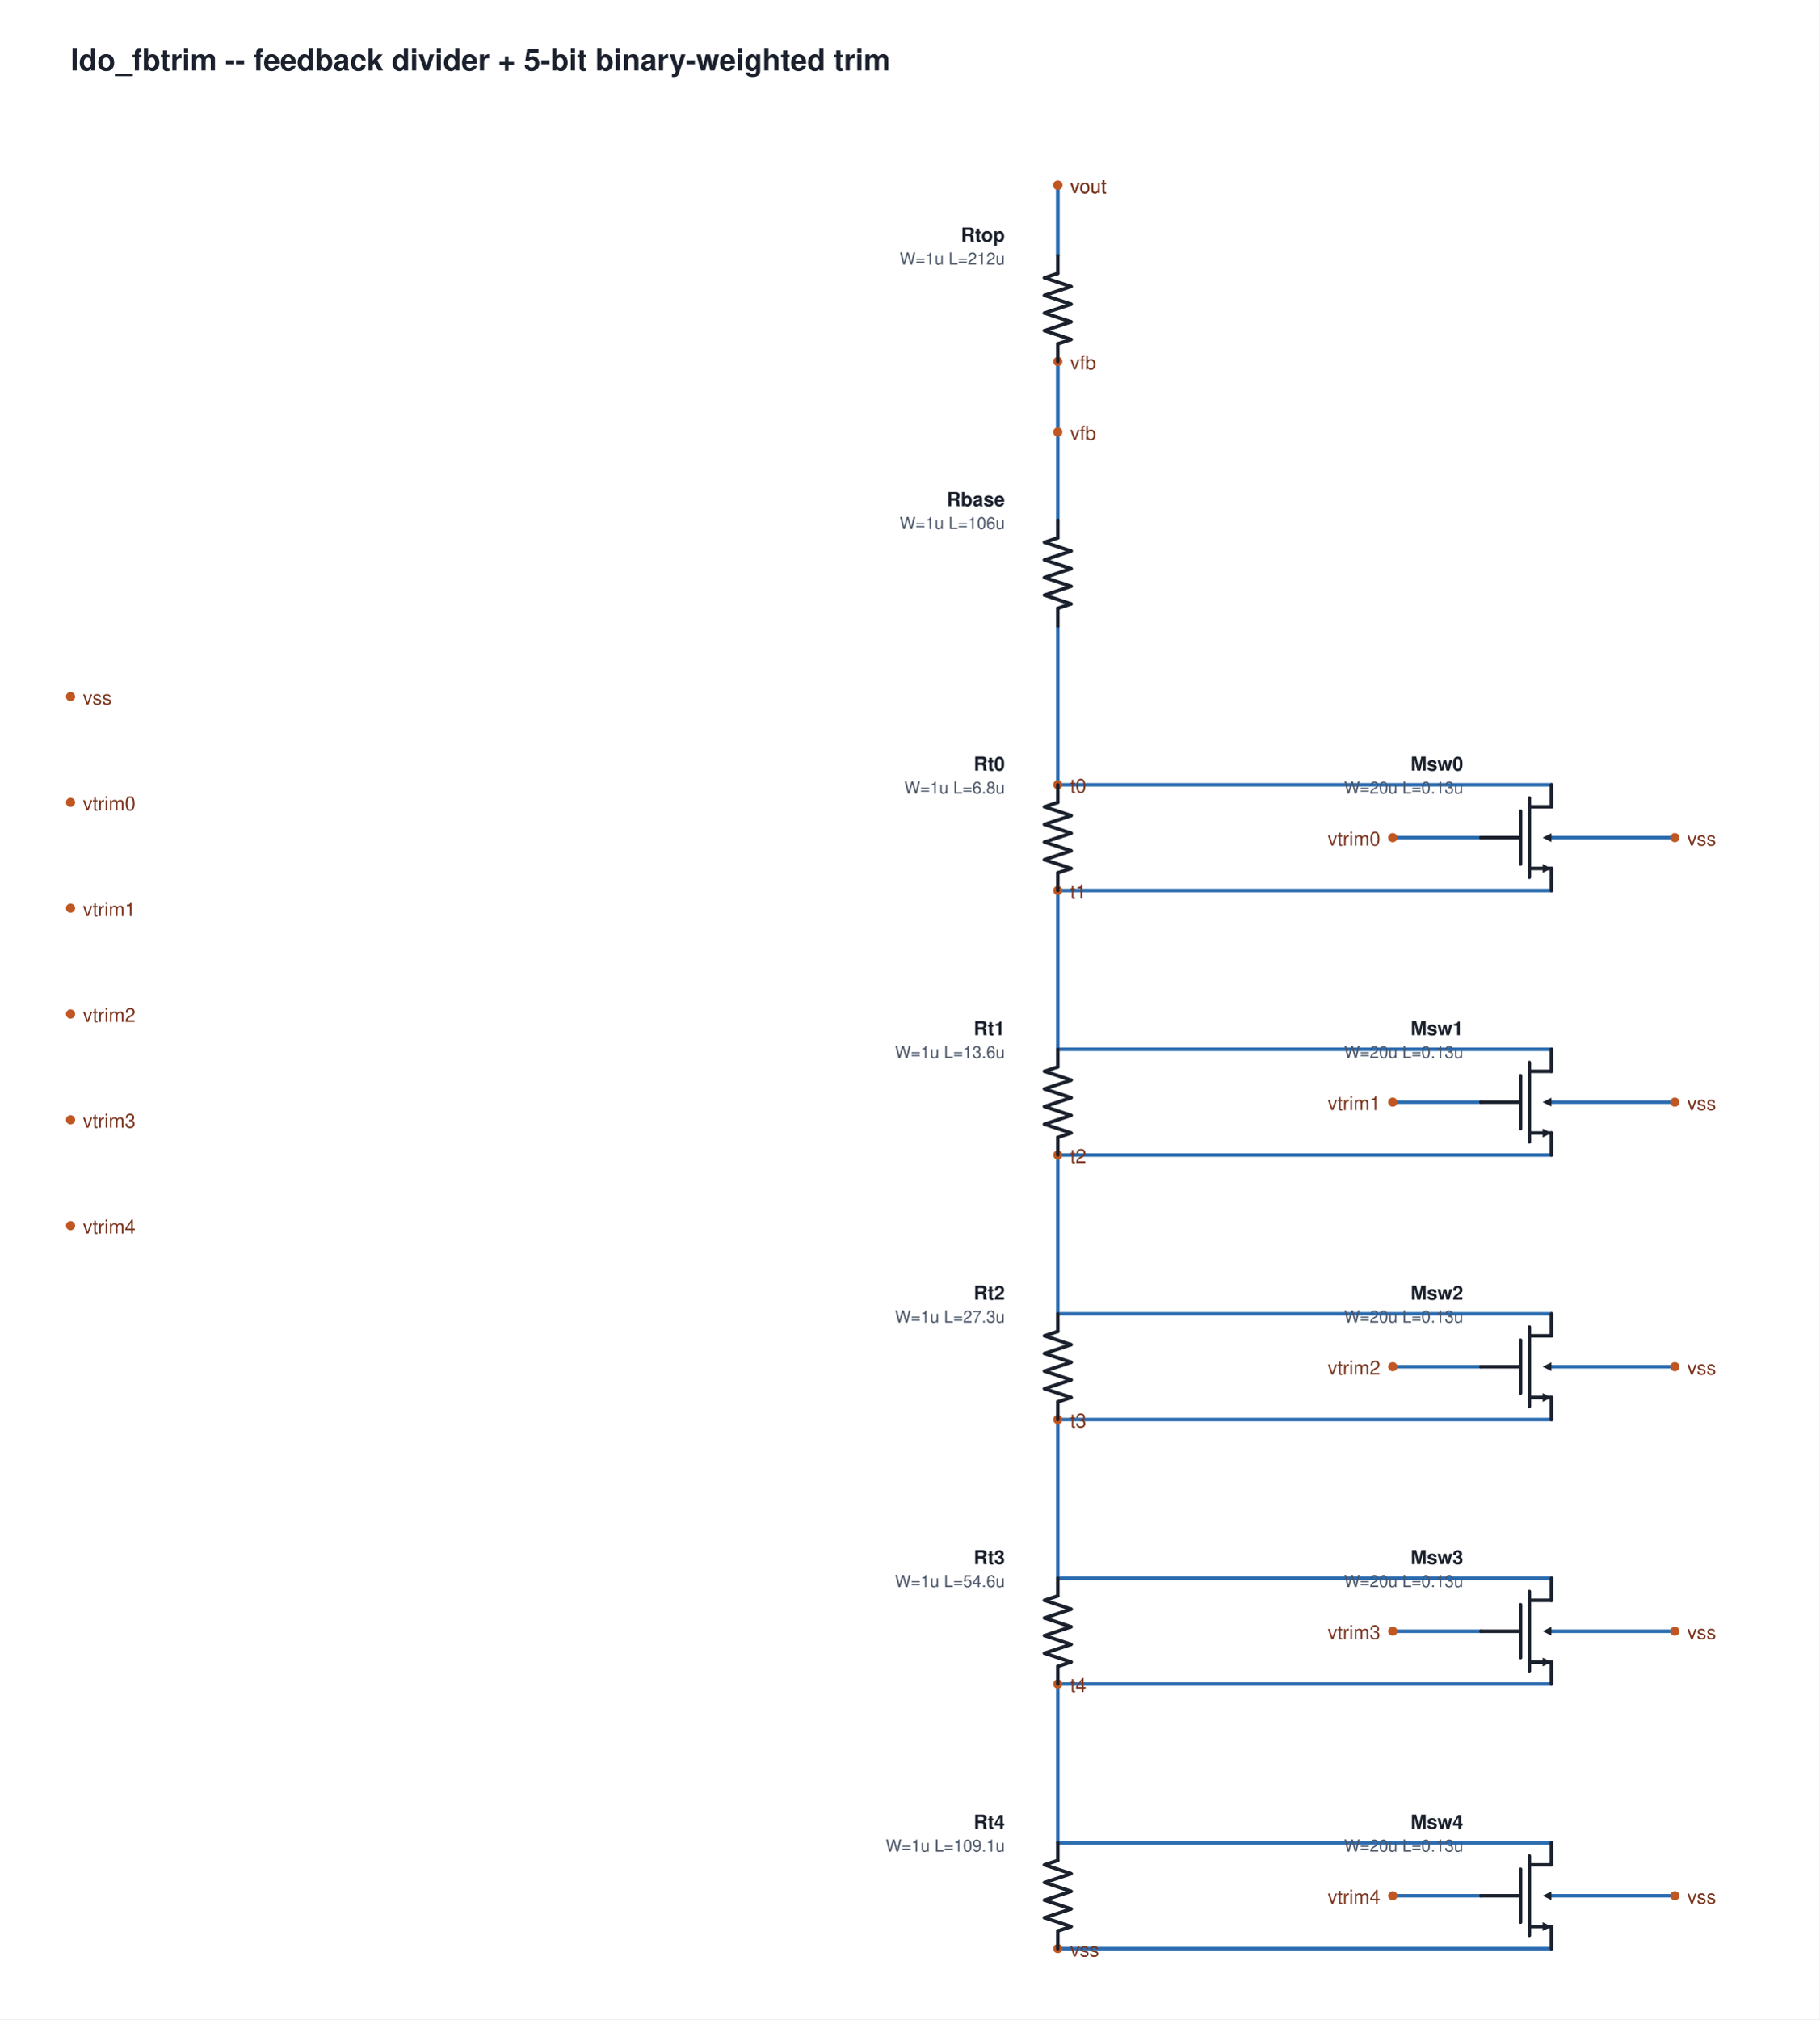
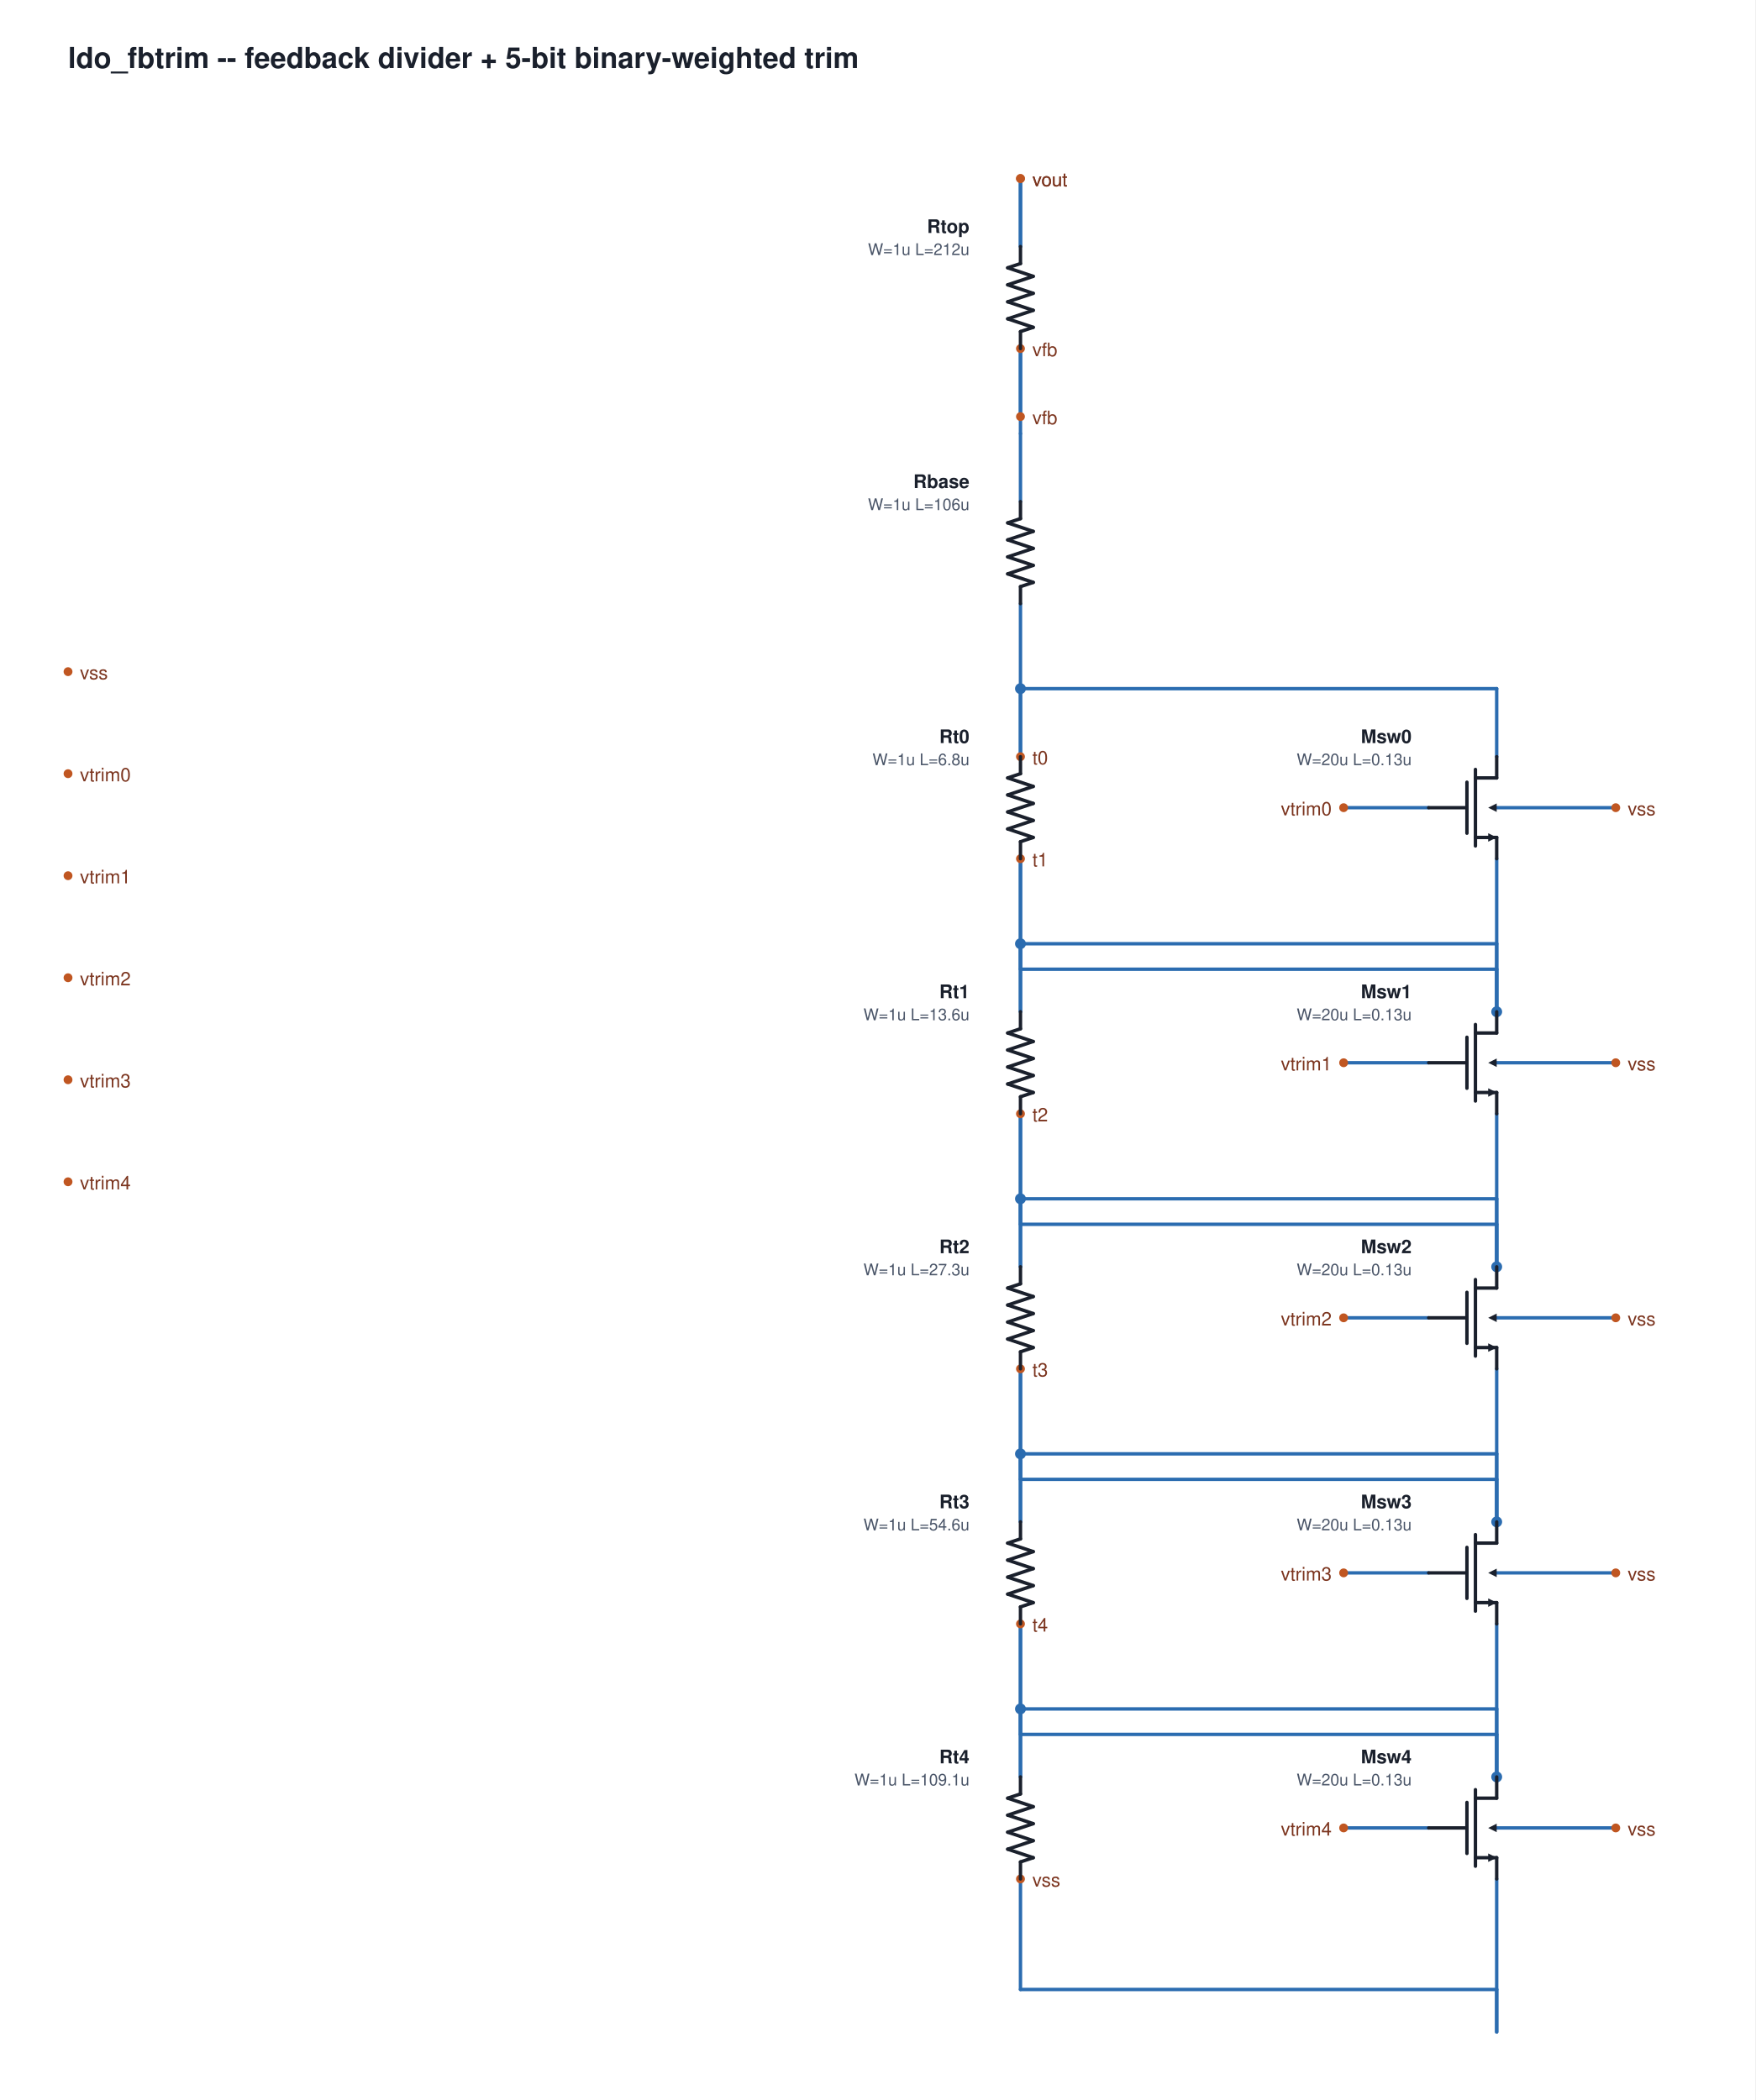
- <svg xmlns="http://www.w3.org/2000/svg" width="1032" height="1145" viewBox="-600 -695 1032 1145">
-   <rect x="-600.0" y="-695.0" width="1032.0" height="1145.0" fill="#ffffff" />
-   <line x1="0.0" y1="-490.0" x2="0.0" y2="-400.0" stroke="#2b6cb0" stroke-width="2" stroke-linecap="round" />
-   <line x1="0.0" y1="-250.0" x2="280.0" y2="-250.0" stroke="#2b6cb0" stroke-width="2" stroke-linecap="round" />
-   <line x1="0.0" y1="-190.0" x2="280.0" y2="-190.0" stroke="#2b6cb0" stroke-width="2" stroke-linecap="round" />
-   <line x1="0.0" y1="-340.0" x2="0.0" y2="-250.0" stroke="#2b6cb0" stroke-width="2" stroke-linecap="round" />
-   <line x1="0.0" y1="-100.0" x2="280.0" y2="-100.0" stroke="#2b6cb0" stroke-width="2" stroke-linecap="round" />
-   <line x1="0.0" y1="-40.0" x2="280.0" y2="-40.0" stroke="#2b6cb0" stroke-width="2" stroke-linecap="round" />
-   <line x1="0.0" y1="-190.0" x2="0.0" y2="-100.0" stroke="#2b6cb0" stroke-width="2" stroke-linecap="round" />
-   <line x1="0.0" y1="50.0" x2="280.0" y2="50.0" stroke="#2b6cb0" stroke-width="2" stroke-linecap="round" />
-   <line x1="0.0" y1="110.0" x2="280.0" y2="110.0" stroke="#2b6cb0" stroke-width="2" stroke-linecap="round" />
-   <line x1="0.0" y1="-40.0" x2="0.0" y2="50.0" stroke="#2b6cb0" stroke-width="2" stroke-linecap="round" />
-   <line x1="0.0" y1="200.0" x2="280.0" y2="200.0" stroke="#2b6cb0" stroke-width="2" stroke-linecap="round" />
-   <line x1="0.0" y1="260.0" x2="280.0" y2="260.0" stroke="#2b6cb0" stroke-width="2" stroke-linecap="round" />
-   <line x1="0.0" y1="110.0" x2="0.0" y2="200.0" stroke="#2b6cb0" stroke-width="2" stroke-linecap="round" />
-   <line x1="0.0" y1="350.0" x2="280.0" y2="350.0" stroke="#2b6cb0" stroke-width="2" stroke-linecap="round" />
-   <line x1="0.0" y1="410.0" x2="280.0" y2="410.0" stroke="#2b6cb0" stroke-width="2" stroke-linecap="round" />
-   <line x1="0.0" y1="260.0" x2="0.0" y2="350.0" stroke="#2b6cb0" stroke-width="2" stroke-linecap="round" />
+ <svg xmlns="http://www.w3.org/2000/svg" width="1032" height="1235" viewBox="-600 -695 1032 1235">
+   <rect x="-600.0" y="-695.0" width="1032.0" height="1235.0" fill="#ffffff" />
+   <line x1="0.0" y1="-490.0" x2="0.0" y2="-440.0" stroke="#2b6cb0" stroke-width="2" stroke-linecap="round" />
+   <line x1="0.0" y1="-440.0" x2="0.0" y2="-400.0" stroke="#2b6cb0" stroke-width="2" stroke-linecap="round" />
+   <line x1="0.0" y1="-250.0" x2="0.0" y2="-290.0" stroke="#2b6cb0" stroke-width="2" stroke-linecap="round" />
+   <line x1="0.0" y1="-290.0" x2="280.0" y2="-290.0" stroke="#2b6cb0" stroke-width="2" stroke-linecap="round" />
+   <line x1="280.0" y1="-290.0" x2="280.0" y2="-250.0" stroke="#2b6cb0" stroke-width="2" stroke-linecap="round" />
+   <line x1="0.0" y1="-190.0" x2="0.0" y2="-125.0" stroke="#2b6cb0" stroke-width="2" stroke-linecap="round" />
+   <line x1="0.0" y1="-125.0" x2="280.0" y2="-125.0" stroke="#2b6cb0" stroke-width="2" stroke-linecap="round" />
+   <line x1="280.0" y1="-125.0" x2="280.0" y2="-100.0" stroke="#2b6cb0" stroke-width="2" stroke-linecap="round" />
+   <line x1="280.0" y1="-100.0" x2="280.0" y2="-190.0" stroke="#2b6cb0" stroke-width="2" stroke-linecap="round" />
+   <line x1="0.0" y1="-340.0" x2="0.0" y2="-290.0" stroke="#2b6cb0" stroke-width="2" stroke-linecap="round" />
+   <line x1="0.0" y1="-290.0" x2="0.0" y2="-250.0" stroke="#2b6cb0" stroke-width="2" stroke-linecap="round" />
+   <line x1="0.0" y1="-100.0" x2="0.0" y2="-140.0" stroke="#2b6cb0" stroke-width="2" stroke-linecap="round" />
+   <line x1="0.0" y1="-140.0" x2="280.0" y2="-140.0" stroke="#2b6cb0" stroke-width="2" stroke-linecap="round" />
+   <line x1="280.0" y1="-140.0" x2="280.0" y2="-100.0" stroke="#2b6cb0" stroke-width="2" stroke-linecap="round" />
+   <line x1="0.0" y1="-40.0" x2="0.0" y2="25.0" stroke="#2b6cb0" stroke-width="2" stroke-linecap="round" />
+   <line x1="0.0" y1="25.0" x2="280.0" y2="25.0" stroke="#2b6cb0" stroke-width="2" stroke-linecap="round" />
+   <line x1="280.0" y1="25.0" x2="280.0" y2="50.0" stroke="#2b6cb0" stroke-width="2" stroke-linecap="round" />
+   <line x1="280.0" y1="50.0" x2="280.0" y2="-40.0" stroke="#2b6cb0" stroke-width="2" stroke-linecap="round" />
+   <line x1="0.0" y1="-190.0" x2="0.0" y2="-140.0" stroke="#2b6cb0" stroke-width="2" stroke-linecap="round" />
+   <line x1="0.0" y1="-140.0" x2="0.0" y2="-100.0" stroke="#2b6cb0" stroke-width="2" stroke-linecap="round" />
+   <line x1="0.0" y1="50.0" x2="0.0" y2="10.0" stroke="#2b6cb0" stroke-width="2" stroke-linecap="round" />
+   <line x1="0.0" y1="10.0" x2="280.0" y2="10.0" stroke="#2b6cb0" stroke-width="2" stroke-linecap="round" />
+   <line x1="280.0" y1="10.0" x2="280.0" y2="50.0" stroke="#2b6cb0" stroke-width="2" stroke-linecap="round" />
+   <line x1="0.0" y1="110.0" x2="0.0" y2="175.0" stroke="#2b6cb0" stroke-width="2" stroke-linecap="round" />
+   <line x1="0.0" y1="175.0" x2="280.0" y2="175.0" stroke="#2b6cb0" stroke-width="2" stroke-linecap="round" />
+   <line x1="280.0" y1="175.0" x2="280.0" y2="200.0" stroke="#2b6cb0" stroke-width="2" stroke-linecap="round" />
+   <line x1="280.0" y1="200.0" x2="280.0" y2="110.0" stroke="#2b6cb0" stroke-width="2" stroke-linecap="round" />
+   <line x1="0.0" y1="-40.0" x2="0.0" y2="10.0" stroke="#2b6cb0" stroke-width="2" stroke-linecap="round" />
+   <line x1="0.0" y1="10.0" x2="0.0" y2="50.0" stroke="#2b6cb0" stroke-width="2" stroke-linecap="round" />
+   <line x1="0.0" y1="200.0" x2="0.0" y2="160.0" stroke="#2b6cb0" stroke-width="2" stroke-linecap="round" />
+   <line x1="0.0" y1="160.0" x2="280.0" y2="160.0" stroke="#2b6cb0" stroke-width="2" stroke-linecap="round" />
+   <line x1="280.0" y1="160.0" x2="280.0" y2="200.0" stroke="#2b6cb0" stroke-width="2" stroke-linecap="round" />
+   <line x1="0.0" y1="260.0" x2="0.0" y2="325.0" stroke="#2b6cb0" stroke-width="2" stroke-linecap="round" />
+   <line x1="0.0" y1="325.0" x2="280.0" y2="325.0" stroke="#2b6cb0" stroke-width="2" stroke-linecap="round" />
+   <line x1="280.0" y1="325.0" x2="280.0" y2="350.0" stroke="#2b6cb0" stroke-width="2" stroke-linecap="round" />
+   <line x1="280.0" y1="350.0" x2="280.0" y2="260.0" stroke="#2b6cb0" stroke-width="2" stroke-linecap="round" />
+   <line x1="0.0" y1="110.0" x2="0.0" y2="160.0" stroke="#2b6cb0" stroke-width="2" stroke-linecap="round" />
+   <line x1="0.0" y1="160.0" x2="0.0" y2="200.0" stroke="#2b6cb0" stroke-width="2" stroke-linecap="round" />
+   <line x1="0.0" y1="350.0" x2="0.0" y2="310.0" stroke="#2b6cb0" stroke-width="2" stroke-linecap="round" />
+   <line x1="0.0" y1="310.0" x2="280.0" y2="310.0" stroke="#2b6cb0" stroke-width="2" stroke-linecap="round" />
+   <line x1="280.0" y1="310.0" x2="280.0" y2="350.0" stroke="#2b6cb0" stroke-width="2" stroke-linecap="round" />
+   <line x1="0.0" y1="410.0" x2="0.0" y2="475.0" stroke="#2b6cb0" stroke-width="2" stroke-linecap="round" />
+   <line x1="0.0" y1="475.0" x2="280.0" y2="475.0" stroke="#2b6cb0" stroke-width="2" stroke-linecap="round" />
+   <line x1="280.0" y1="475.0" x2="280.0" y2="500.0" stroke="#2b6cb0" stroke-width="2" stroke-linecap="round" />
+   <line x1="280.0" y1="500.0" x2="280.0" y2="410.0" stroke="#2b6cb0" stroke-width="2" stroke-linecap="round" />
+   <line x1="0.0" y1="260.0" x2="0.0" y2="310.0" stroke="#2b6cb0" stroke-width="2" stroke-linecap="round" />
+   <line x1="0.0" y1="310.0" x2="0.0" y2="350.0" stroke="#2b6cb0" stroke-width="2" stroke-linecap="round" />
  <line x1="0.0" y1="-550.0" x2="0.0" y2="-590.0" stroke="#2b6cb0" stroke-width="2" stroke-linecap="round" />
  <line x1="240.0" y1="-220.0" x2="190.0" y2="-220.0" stroke="#2b6cb0" stroke-width="2" stroke-linecap="round" />
  <line x1="280.0" y1="-220.0" x2="350.0" y2="-220.0" stroke="#2b6cb0" stroke-width="2" stroke-linecap="round" />
  <line x1="240.0" y1="-70.0" x2="190.0" y2="-70.0" stroke="#2b6cb0" stroke-width="2" stroke-linecap="round" />
  <line x1="280.0" y1="-70.0" x2="350.0" y2="-70.0" stroke="#2b6cb0" stroke-width="2" stroke-linecap="round" />
  <line x1="240.0" y1="80.0" x2="190.0" y2="80.0" stroke="#2b6cb0" stroke-width="2" stroke-linecap="round" />
  <line x1="280.0" y1="80.0" x2="350.0" y2="80.0" stroke="#2b6cb0" stroke-width="2" stroke-linecap="round" />
  <line x1="240.0" y1="230.0" x2="190.0" y2="230.0" stroke="#2b6cb0" stroke-width="2" stroke-linecap="round" />
  <line x1="280.0" y1="230.0" x2="350.0" y2="230.0" stroke="#2b6cb0" stroke-width="2" stroke-linecap="round" />
  <line x1="240.0" y1="380.0" x2="190.0" y2="380.0" stroke="#2b6cb0" stroke-width="2" stroke-linecap="round" />
  <line x1="280.0" y1="380.0" x2="350.0" y2="380.0" stroke="#2b6cb0" stroke-width="2" stroke-linecap="round" />
  <line x1="0.0" y1="-550.0" x2="0.0" y2="-590.0" stroke="#2b6cb0" stroke-width="2" stroke-linecap="round" />
  <line x1="0.0" y1="-490.0" x2="0.0" y2="-450.0" stroke="#2b6cb0" stroke-width="2" stroke-linecap="round" />
+   <circle cx="0.0" cy="-290.0" r="3.2" fill="#2b6cb0" />
+   <circle cx="280.0" cy="-100.0" r="3.2" fill="#2b6cb0" />
+   <circle cx="0.0" cy="-140.0" r="3.2" fill="#2b6cb0" />
+   <circle cx="280.0" cy="50.0" r="3.2" fill="#2b6cb0" />
+   <circle cx="0.0" cy="10.0" r="3.2" fill="#2b6cb0" />
+   <circle cx="280.0" cy="200.0" r="3.2" fill="#2b6cb0" />
+   <circle cx="0.0" cy="160.0" r="3.2" fill="#2b6cb0" />
+   <circle cx="280.0" cy="350.0" r="3.2" fill="#2b6cb0" />
+   <circle cx="0.0" cy="310.0" r="3.2" fill="#2b6cb0" />
  <circle cx="0.0" cy="-490.0" r="2.6" fill="#c05621" />
  <text x="7.0" y="-485.5" text-anchor="start" font-family="Helvetica,Arial,sans-serif" font-size="11" fill="#7b341e">vfb</text>
  <circle cx="0.0" cy="-250.0" r="2.6" fill="#c05621" />
  <text x="7.0" y="-245.5" text-anchor="start" font-family="Helvetica,Arial,sans-serif" font-size="11" fill="#7b341e">t0</text>
  <circle cx="0.0" cy="-190.0" r="2.6" fill="#c05621" />
  <text x="7.0" y="-185.5" text-anchor="start" font-family="Helvetica,Arial,sans-serif" font-size="11" fill="#7b341e">t1</text>
  <circle cx="0.0" cy="-40.0" r="2.6" fill="#c05621" />
  <text x="7.0" y="-35.5" text-anchor="start" font-family="Helvetica,Arial,sans-serif" font-size="11" fill="#7b341e">t2</text>
  <circle cx="0.0" cy="110.0" r="2.6" fill="#c05621" />
  <text x="7.0" y="114.5" text-anchor="start" font-family="Helvetica,Arial,sans-serif" font-size="11" fill="#7b341e">t3</text>
  <circle cx="0.0" cy="260.0" r="2.6" fill="#c05621" />
  <text x="7.0" y="264.5" text-anchor="start" font-family="Helvetica,Arial,sans-serif" font-size="11" fill="#7b341e">t4</text>
  <circle cx="0.0" cy="410.0" r="2.6" fill="#c05621" />
  <text x="7.0" y="414.5" text-anchor="start" font-family="Helvetica,Arial,sans-serif" font-size="11" fill="#7b341e">vss</text>
  <line x1="0.0" y1="-500.0" x2="0.0" y2="-490.0" stroke="#1a202c" stroke-width="2" stroke-linecap="round" />
  <line x1="0.0" y1="-500.0" x2="7.5" y2="-502.5" stroke="#1a202c" stroke-width="2" stroke-linecap="round" />
  <line x1="-7.5" y1="-507.5" x2="7.5" y2="-502.5" stroke="#1a202c" stroke-width="2" stroke-linecap="round" />
  <line x1="-7.5" y1="-507.5" x2="7.5" y2="-512.5" stroke="#1a202c" stroke-width="2" stroke-linecap="round" />
  <line x1="-7.5" y1="-517.5" x2="7.5" y2="-512.5" stroke="#1a202c" stroke-width="2" stroke-linecap="round" />
  <line x1="-7.5" y1="-517.5" x2="7.5" y2="-522.5" stroke="#1a202c" stroke-width="2" stroke-linecap="round" />
  <line x1="-7.5" y1="-527.5" x2="7.5" y2="-522.5" stroke="#1a202c" stroke-width="2" stroke-linecap="round" />
  <line x1="-7.5" y1="-527.5" x2="7.5" y2="-532.5" stroke="#1a202c" stroke-width="2" stroke-linecap="round" />
  <line x1="-7.5" y1="-537.5" x2="7.5" y2="-532.5" stroke="#1a202c" stroke-width="2" stroke-linecap="round" />
  <line x1="-7.5" y1="-537.5" x2="0.0" y2="-540.0" stroke="#1a202c" stroke-width="2" stroke-linecap="round" />
  <line x1="0.0" y1="-550.0" x2="0.0" y2="-540.0" stroke="#1a202c" stroke-width="2" stroke-linecap="round" />
  <text x="-30.0" y="-558.0" text-anchor="end" font-family="Helvetica,Arial,sans-serif" font-size="11" font-weight="bold" fill="#1a202c">Rtop</text>
  <text x="-30.0" y="-545.0" text-anchor="end" font-family="Helvetica,Arial,sans-serif" font-size="9.5" fill="#4a5568">W=1u L=212u</text>
  <circle cx="0.0" cy="-590.0" r="2.6" fill="#c05621" />
  <text x="7.0" y="-585.5" text-anchor="start" font-family="Helvetica,Arial,sans-serif" font-size="11" fill="#7b341e">vout</text>
  <line x1="0.0" y1="-350.0" x2="0.0" y2="-340.0" stroke="#1a202c" stroke-width="2" stroke-linecap="round" />
  <line x1="0.0" y1="-350.0" x2="7.5" y2="-352.5" stroke="#1a202c" stroke-width="2" stroke-linecap="round" />
  <line x1="-7.5" y1="-357.5" x2="7.5" y2="-352.5" stroke="#1a202c" stroke-width="2" stroke-linecap="round" />
  <line x1="-7.5" y1="-357.5" x2="7.5" y2="-362.5" stroke="#1a202c" stroke-width="2" stroke-linecap="round" />
  <line x1="-7.5" y1="-367.5" x2="7.5" y2="-362.5" stroke="#1a202c" stroke-width="2" stroke-linecap="round" />
  <line x1="-7.5" y1="-367.5" x2="7.5" y2="-372.5" stroke="#1a202c" stroke-width="2" stroke-linecap="round" />
  <line x1="-7.5" y1="-377.5" x2="7.5" y2="-372.5" stroke="#1a202c" stroke-width="2" stroke-linecap="round" />
  <line x1="-7.5" y1="-377.5" x2="7.5" y2="-382.5" stroke="#1a202c" stroke-width="2" stroke-linecap="round" />
  <line x1="-7.5" y1="-387.5" x2="7.5" y2="-382.5" stroke="#1a202c" stroke-width="2" stroke-linecap="round" />
  <line x1="-7.5" y1="-387.5" x2="0.0" y2="-390.0" stroke="#1a202c" stroke-width="2" stroke-linecap="round" />
  <line x1="0.0" y1="-400.0" x2="0.0" y2="-390.0" stroke="#1a202c" stroke-width="2" stroke-linecap="round" />
  <text x="-30.0" y="-408.0" text-anchor="end" font-family="Helvetica,Arial,sans-serif" font-size="11" font-weight="bold" fill="#1a202c">Rbase</text>
  <text x="-30.0" y="-395.0" text-anchor="end" font-family="Helvetica,Arial,sans-serif" font-size="9.5" fill="#4a5568">W=1u L=106u</text>
  <line x1="0.0" y1="-200.0" x2="0.0" y2="-190.0" stroke="#1a202c" stroke-width="2" stroke-linecap="round" />
  <line x1="0.0" y1="-200.0" x2="7.5" y2="-202.5" stroke="#1a202c" stroke-width="2" stroke-linecap="round" />
  <line x1="-7.5" y1="-207.5" x2="7.5" y2="-202.5" stroke="#1a202c" stroke-width="2" stroke-linecap="round" />
  <line x1="-7.5" y1="-207.5" x2="7.5" y2="-212.5" stroke="#1a202c" stroke-width="2" stroke-linecap="round" />
  <line x1="-7.5" y1="-217.5" x2="7.5" y2="-212.5" stroke="#1a202c" stroke-width="2" stroke-linecap="round" />
  <line x1="-7.5" y1="-217.5" x2="7.5" y2="-222.5" stroke="#1a202c" stroke-width="2" stroke-linecap="round" />
  <line x1="-7.5" y1="-227.5" x2="7.5" y2="-222.5" stroke="#1a202c" stroke-width="2" stroke-linecap="round" />
  <line x1="-7.5" y1="-227.5" x2="7.5" y2="-232.5" stroke="#1a202c" stroke-width="2" stroke-linecap="round" />
  <line x1="-7.5" y1="-237.5" x2="7.5" y2="-232.5" stroke="#1a202c" stroke-width="2" stroke-linecap="round" />
  <line x1="-7.5" y1="-237.5" x2="0.0" y2="-240.0" stroke="#1a202c" stroke-width="2" stroke-linecap="round" />
  <line x1="0.0" y1="-250.0" x2="0.0" y2="-240.0" stroke="#1a202c" stroke-width="2" stroke-linecap="round" />
  <text x="-30.0" y="-258.0" text-anchor="end" font-family="Helvetica,Arial,sans-serif" font-size="11" font-weight="bold" fill="#1a202c">Rt0</text>
  <text x="-30.0" y="-245.0" text-anchor="end" font-family="Helvetica,Arial,sans-serif" font-size="9.5" fill="#4a5568">W=1u L=6.8u</text>
  <line x1="267.5" y1="-242.5" x2="267.5" y2="-197.5" stroke="#1a202c" stroke-width="2" stroke-linecap="round" />
  <line x1="280.0" y1="-250.0" x2="280.0" y2="-237.5" stroke="#1a202c" stroke-width="2" stroke-linecap="round" />
  <line x1="280.0" y1="-202.5" x2="280.0" y2="-190.0" stroke="#1a202c" stroke-width="2" stroke-linecap="round" />
  <line x1="262.5" y1="-235.0" x2="262.5" y2="-205.0" stroke="#1a202c" stroke-width="2" stroke-linecap="round" />
  <line x1="267.5" y1="-202.5" x2="280.0" y2="-202.5" stroke="#1a202c" stroke-width="2" stroke-linecap="round" />
  <line x1="267.5" y1="-237.5" x2="280.0" y2="-237.5" stroke="#1a202c" stroke-width="2" stroke-linecap="round" />
  <line x1="240.0" y1="-220.0" x2="262.0" y2="-220.0" stroke="#1a202c" stroke-width="2" stroke-linecap="round" />
  <polygon points="275.0,-200.0 280.0,-202.5 275.0,-205.0 275.0,-200.0" fill="#1a202c" />
  <polygon points="280.0,-217.5 275.0,-220.0 280.0,-222.5 280.0,-217.5" fill="#1a202c" />
  <text x="230.0" y="-258.0" text-anchor="end" font-family="Helvetica,Arial,sans-serif" font-size="11" font-weight="bold" fill="#1a202c">Msw0</text>
  <text x="230.0" y="-245.0" text-anchor="end" font-family="Helvetica,Arial,sans-serif" font-size="9.5" fill="#4a5568">W=20u L=0.13u</text>
  <circle cx="190.0" cy="-220.0" r="2.6" fill="#c05621" />
  <text x="183.0" y="-215.5" text-anchor="end" font-family="Helvetica,Arial,sans-serif" font-size="11" fill="#7b341e">vtrim0</text>
  <circle cx="350.0" cy="-220.0" r="2.6" fill="#c05621" />
  <text x="357.0" y="-215.5" text-anchor="start" font-family="Helvetica,Arial,sans-serif" font-size="11" fill="#7b341e">vss</text>
  <line x1="0.0" y1="-50.0" x2="0.0" y2="-40.0" stroke="#1a202c" stroke-width="2" stroke-linecap="round" />
  <line x1="0.0" y1="-50.0" x2="7.5" y2="-52.5" stroke="#1a202c" stroke-width="2" stroke-linecap="round" />
  <line x1="-7.5" y1="-57.5" x2="7.5" y2="-52.5" stroke="#1a202c" stroke-width="2" stroke-linecap="round" />
  <line x1="-7.5" y1="-57.5" x2="7.5" y2="-62.5" stroke="#1a202c" stroke-width="2" stroke-linecap="round" />
  <line x1="-7.5" y1="-67.5" x2="7.5" y2="-62.5" stroke="#1a202c" stroke-width="2" stroke-linecap="round" />
  <line x1="-7.5" y1="-67.5" x2="7.5" y2="-72.5" stroke="#1a202c" stroke-width="2" stroke-linecap="round" />
  <line x1="-7.5" y1="-77.5" x2="7.5" y2="-72.5" stroke="#1a202c" stroke-width="2" stroke-linecap="round" />
  <line x1="-7.5" y1="-77.5" x2="7.5" y2="-82.5" stroke="#1a202c" stroke-width="2" stroke-linecap="round" />
  <line x1="-7.5" y1="-87.5" x2="7.5" y2="-82.5" stroke="#1a202c" stroke-width="2" stroke-linecap="round" />
  <line x1="-7.5" y1="-87.5" x2="0.0" y2="-90.0" stroke="#1a202c" stroke-width="2" stroke-linecap="round" />
  <line x1="0.0" y1="-100.0" x2="0.0" y2="-90.0" stroke="#1a202c" stroke-width="2" stroke-linecap="round" />
  <text x="-30.0" y="-108.0" text-anchor="end" font-family="Helvetica,Arial,sans-serif" font-size="11" font-weight="bold" fill="#1a202c">Rt1</text>
  <text x="-30.0" y="-95.0" text-anchor="end" font-family="Helvetica,Arial,sans-serif" font-size="9.5" fill="#4a5568">W=1u L=13.6u</text>
  <line x1="267.5" y1="-92.5" x2="267.5" y2="-47.5" stroke="#1a202c" stroke-width="2" stroke-linecap="round" />
  <line x1="280.0" y1="-100.0" x2="280.0" y2="-87.5" stroke="#1a202c" stroke-width="2" stroke-linecap="round" />
  <line x1="280.0" y1="-52.5" x2="280.0" y2="-40.0" stroke="#1a202c" stroke-width="2" stroke-linecap="round" />
  <line x1="262.5" y1="-85.0" x2="262.5" y2="-55.0" stroke="#1a202c" stroke-width="2" stroke-linecap="round" />
  <line x1="267.5" y1="-52.5" x2="280.0" y2="-52.5" stroke="#1a202c" stroke-width="2" stroke-linecap="round" />
  <line x1="267.5" y1="-87.5" x2="280.0" y2="-87.5" stroke="#1a202c" stroke-width="2" stroke-linecap="round" />
  <line x1="240.0" y1="-70.0" x2="262.0" y2="-70.0" stroke="#1a202c" stroke-width="2" stroke-linecap="round" />
  <polygon points="275.0,-50.0 280.0,-52.5 275.0,-55.0 275.0,-50.0" fill="#1a202c" />
  <polygon points="280.0,-67.5 275.0,-70.0 280.0,-72.5 280.0,-67.5" fill="#1a202c" />
  <text x="230.0" y="-108.0" text-anchor="end" font-family="Helvetica,Arial,sans-serif" font-size="11" font-weight="bold" fill="#1a202c">Msw1</text>
  <text x="230.0" y="-95.0" text-anchor="end" font-family="Helvetica,Arial,sans-serif" font-size="9.5" fill="#4a5568">W=20u L=0.13u</text>
  <circle cx="190.0" cy="-70.0" r="2.6" fill="#c05621" />
  <text x="183.0" y="-65.5" text-anchor="end" font-family="Helvetica,Arial,sans-serif" font-size="11" fill="#7b341e">vtrim1</text>
  <circle cx="350.0" cy="-70.0" r="2.6" fill="#c05621" />
  <text x="357.0" y="-65.5" text-anchor="start" font-family="Helvetica,Arial,sans-serif" font-size="11" fill="#7b341e">vss</text>
  <line x1="0.0" y1="100.0" x2="0.0" y2="110.0" stroke="#1a202c" stroke-width="2" stroke-linecap="round" />
  <line x1="0.0" y1="100.0" x2="7.5" y2="97.5" stroke="#1a202c" stroke-width="2" stroke-linecap="round" />
  <line x1="-7.5" y1="92.5" x2="7.5" y2="97.5" stroke="#1a202c" stroke-width="2" stroke-linecap="round" />
  <line x1="-7.5" y1="92.5" x2="7.5" y2="87.5" stroke="#1a202c" stroke-width="2" stroke-linecap="round" />
  <line x1="-7.5" y1="82.5" x2="7.5" y2="87.5" stroke="#1a202c" stroke-width="2" stroke-linecap="round" />
  <line x1="-7.5" y1="82.5" x2="7.5" y2="77.5" stroke="#1a202c" stroke-width="2" stroke-linecap="round" />
  <line x1="-7.5" y1="72.5" x2="7.5" y2="77.5" stroke="#1a202c" stroke-width="2" stroke-linecap="round" />
  <line x1="-7.5" y1="72.5" x2="7.5" y2="67.5" stroke="#1a202c" stroke-width="2" stroke-linecap="round" />
  <line x1="-7.5" y1="62.5" x2="7.5" y2="67.5" stroke="#1a202c" stroke-width="2" stroke-linecap="round" />
  <line x1="-7.5" y1="62.5" x2="0.0" y2="60.0" stroke="#1a202c" stroke-width="2" stroke-linecap="round" />
  <line x1="0.0" y1="50.0" x2="0.0" y2="60.0" stroke="#1a202c" stroke-width="2" stroke-linecap="round" />
  <text x="-30.0" y="42.0" text-anchor="end" font-family="Helvetica,Arial,sans-serif" font-size="11" font-weight="bold" fill="#1a202c">Rt2</text>
  <text x="-30.0" y="55.0" text-anchor="end" font-family="Helvetica,Arial,sans-serif" font-size="9.5" fill="#4a5568">W=1u L=27.3u</text>
  <line x1="267.5" y1="57.5" x2="267.5" y2="102.5" stroke="#1a202c" stroke-width="2" stroke-linecap="round" />
  <line x1="280.0" y1="50.0" x2="280.0" y2="62.5" stroke="#1a202c" stroke-width="2" stroke-linecap="round" />
  <line x1="280.0" y1="97.5" x2="280.0" y2="110.0" stroke="#1a202c" stroke-width="2" stroke-linecap="round" />
  <line x1="262.5" y1="65.0" x2="262.5" y2="95.0" stroke="#1a202c" stroke-width="2" stroke-linecap="round" />
  <line x1="267.5" y1="97.5" x2="280.0" y2="97.5" stroke="#1a202c" stroke-width="2" stroke-linecap="round" />
  <line x1="267.5" y1="62.5" x2="280.0" y2="62.5" stroke="#1a202c" stroke-width="2" stroke-linecap="round" />
  <line x1="240.0" y1="80.0" x2="262.0" y2="80.0" stroke="#1a202c" stroke-width="2" stroke-linecap="round" />
  <polygon points="275.0,100.0 280.0,97.5 275.0,95.0 275.0,100.0" fill="#1a202c" />
  <polygon points="280.0,82.5 275.0,80.0 280.0,77.5 280.0,82.5" fill="#1a202c" />
  <text x="230.0" y="42.0" text-anchor="end" font-family="Helvetica,Arial,sans-serif" font-size="11" font-weight="bold" fill="#1a202c">Msw2</text>
  <text x="230.0" y="55.0" text-anchor="end" font-family="Helvetica,Arial,sans-serif" font-size="9.5" fill="#4a5568">W=20u L=0.13u</text>
  <circle cx="190.0" cy="80.0" r="2.6" fill="#c05621" />
  <text x="183.0" y="84.5" text-anchor="end" font-family="Helvetica,Arial,sans-serif" font-size="11" fill="#7b341e">vtrim2</text>
  <circle cx="350.0" cy="80.0" r="2.6" fill="#c05621" />
  <text x="357.0" y="84.5" text-anchor="start" font-family="Helvetica,Arial,sans-serif" font-size="11" fill="#7b341e">vss</text>
  <line x1="0.0" y1="250.0" x2="0.0" y2="260.0" stroke="#1a202c" stroke-width="2" stroke-linecap="round" />
  <line x1="0.0" y1="250.0" x2="7.5" y2="247.5" stroke="#1a202c" stroke-width="2" stroke-linecap="round" />
  <line x1="-7.5" y1="242.5" x2="7.5" y2="247.5" stroke="#1a202c" stroke-width="2" stroke-linecap="round" />
  <line x1="-7.5" y1="242.5" x2="7.5" y2="237.5" stroke="#1a202c" stroke-width="2" stroke-linecap="round" />
  <line x1="-7.5" y1="232.5" x2="7.5" y2="237.5" stroke="#1a202c" stroke-width="2" stroke-linecap="round" />
  <line x1="-7.5" y1="232.5" x2="7.5" y2="227.5" stroke="#1a202c" stroke-width="2" stroke-linecap="round" />
  <line x1="-7.5" y1="222.5" x2="7.5" y2="227.5" stroke="#1a202c" stroke-width="2" stroke-linecap="round" />
  <line x1="-7.5" y1="222.5" x2="7.5" y2="217.5" stroke="#1a202c" stroke-width="2" stroke-linecap="round" />
  <line x1="-7.5" y1="212.5" x2="7.5" y2="217.5" stroke="#1a202c" stroke-width="2" stroke-linecap="round" />
  <line x1="-7.5" y1="212.5" x2="0.0" y2="210.0" stroke="#1a202c" stroke-width="2" stroke-linecap="round" />
  <line x1="0.0" y1="200.0" x2="0.0" y2="210.0" stroke="#1a202c" stroke-width="2" stroke-linecap="round" />
  <text x="-30.0" y="192.0" text-anchor="end" font-family="Helvetica,Arial,sans-serif" font-size="11" font-weight="bold" fill="#1a202c">Rt3</text>
  <text x="-30.0" y="205.0" text-anchor="end" font-family="Helvetica,Arial,sans-serif" font-size="9.5" fill="#4a5568">W=1u L=54.6u</text>
  <line x1="267.5" y1="207.5" x2="267.5" y2="252.5" stroke="#1a202c" stroke-width="2" stroke-linecap="round" />
  <line x1="280.0" y1="200.0" x2="280.0" y2="212.5" stroke="#1a202c" stroke-width="2" stroke-linecap="round" />
  <line x1="280.0" y1="247.5" x2="280.0" y2="260.0" stroke="#1a202c" stroke-width="2" stroke-linecap="round" />
  <line x1="262.5" y1="215.0" x2="262.5" y2="245.0" stroke="#1a202c" stroke-width="2" stroke-linecap="round" />
  <line x1="267.5" y1="247.5" x2="280.0" y2="247.5" stroke="#1a202c" stroke-width="2" stroke-linecap="round" />
  <line x1="267.5" y1="212.5" x2="280.0" y2="212.5" stroke="#1a202c" stroke-width="2" stroke-linecap="round" />
  <line x1="240.0" y1="230.0" x2="262.0" y2="230.0" stroke="#1a202c" stroke-width="2" stroke-linecap="round" />
  <polygon points="275.0,250.0 280.0,247.5 275.0,245.0 275.0,250.0" fill="#1a202c" />
  <polygon points="280.0,232.5 275.0,230.0 280.0,227.5 280.0,232.5" fill="#1a202c" />
  <text x="230.0" y="192.0" text-anchor="end" font-family="Helvetica,Arial,sans-serif" font-size="11" font-weight="bold" fill="#1a202c">Msw3</text>
  <text x="230.0" y="205.0" text-anchor="end" font-family="Helvetica,Arial,sans-serif" font-size="9.5" fill="#4a5568">W=20u L=0.13u</text>
  <circle cx="190.0" cy="230.0" r="2.6" fill="#c05621" />
  <text x="183.0" y="234.5" text-anchor="end" font-family="Helvetica,Arial,sans-serif" font-size="11" fill="#7b341e">vtrim3</text>
  <circle cx="350.0" cy="230.0" r="2.6" fill="#c05621" />
  <text x="357.0" y="234.5" text-anchor="start" font-family="Helvetica,Arial,sans-serif" font-size="11" fill="#7b341e">vss</text>
  <line x1="0.0" y1="400.0" x2="0.0" y2="410.0" stroke="#1a202c" stroke-width="2" stroke-linecap="round" />
  <line x1="0.0" y1="400.0" x2="7.5" y2="397.5" stroke="#1a202c" stroke-width="2" stroke-linecap="round" />
  <line x1="-7.5" y1="392.5" x2="7.5" y2="397.5" stroke="#1a202c" stroke-width="2" stroke-linecap="round" />
  <line x1="-7.5" y1="392.5" x2="7.5" y2="387.5" stroke="#1a202c" stroke-width="2" stroke-linecap="round" />
  <line x1="-7.5" y1="382.5" x2="7.5" y2="387.5" stroke="#1a202c" stroke-width="2" stroke-linecap="round" />
  <line x1="-7.5" y1="382.5" x2="7.5" y2="377.5" stroke="#1a202c" stroke-width="2" stroke-linecap="round" />
  <line x1="-7.5" y1="372.5" x2="7.5" y2="377.5" stroke="#1a202c" stroke-width="2" stroke-linecap="round" />
  <line x1="-7.5" y1="372.5" x2="7.5" y2="367.5" stroke="#1a202c" stroke-width="2" stroke-linecap="round" />
  <line x1="-7.5" y1="362.5" x2="7.5" y2="367.5" stroke="#1a202c" stroke-width="2" stroke-linecap="round" />
  <line x1="-7.5" y1="362.5" x2="0.0" y2="360.0" stroke="#1a202c" stroke-width="2" stroke-linecap="round" />
  <line x1="0.0" y1="350.0" x2="0.0" y2="360.0" stroke="#1a202c" stroke-width="2" stroke-linecap="round" />
  <text x="-30.0" y="342.0" text-anchor="end" font-family="Helvetica,Arial,sans-serif" font-size="11" font-weight="bold" fill="#1a202c">Rt4</text>
  <text x="-30.0" y="355.0" text-anchor="end" font-family="Helvetica,Arial,sans-serif" font-size="9.5" fill="#4a5568">W=1u L=109.1u</text>
  <line x1="267.5" y1="357.5" x2="267.5" y2="402.5" stroke="#1a202c" stroke-width="2" stroke-linecap="round" />
  <line x1="280.0" y1="350.0" x2="280.0" y2="362.5" stroke="#1a202c" stroke-width="2" stroke-linecap="round" />
  <line x1="280.0" y1="397.5" x2="280.0" y2="410.0" stroke="#1a202c" stroke-width="2" stroke-linecap="round" />
  <line x1="262.5" y1="365.0" x2="262.5" y2="395.0" stroke="#1a202c" stroke-width="2" stroke-linecap="round" />
  <line x1="267.5" y1="397.5" x2="280.0" y2="397.5" stroke="#1a202c" stroke-width="2" stroke-linecap="round" />
  <line x1="267.5" y1="362.5" x2="280.0" y2="362.5" stroke="#1a202c" stroke-width="2" stroke-linecap="round" />
  <line x1="240.0" y1="380.0" x2="262.0" y2="380.0" stroke="#1a202c" stroke-width="2" stroke-linecap="round" />
  <polygon points="275.0,400.0 280.0,397.5 275.0,395.0 275.0,400.0" fill="#1a202c" />
  <polygon points="280.0,382.5 275.0,380.0 280.0,377.5 280.0,382.5" fill="#1a202c" />
  <text x="230.0" y="342.0" text-anchor="end" font-family="Helvetica,Arial,sans-serif" font-size="11" font-weight="bold" fill="#1a202c">Msw4</text>
  <text x="230.0" y="355.0" text-anchor="end" font-family="Helvetica,Arial,sans-serif" font-size="9.5" fill="#4a5568">W=20u L=0.13u</text>
  <circle cx="190.0" cy="380.0" r="2.6" fill="#c05621" />
  <text x="183.0" y="384.5" text-anchor="end" font-family="Helvetica,Arial,sans-serif" font-size="11" fill="#7b341e">vtrim4</text>
  <circle cx="350.0" cy="380.0" r="2.6" fill="#c05621" />
  <text x="357.0" y="384.5" text-anchor="start" font-family="Helvetica,Arial,sans-serif" font-size="11" fill="#7b341e">vss</text>
  <circle cx="0.0" cy="-590.0" r="2.6" fill="#c05621" />
  <text x="7.0" y="-585.5" text-anchor="start" font-family="Helvetica,Arial,sans-serif" font-size="11" fill="#7b341e">vout</text>
  <circle cx="0.0" cy="-450.0" r="2.6" fill="#c05621" />
  <text x="7.0" y="-445.5" text-anchor="start" font-family="Helvetica,Arial,sans-serif" font-size="11" fill="#7b341e">vfb</text>
  <circle cx="-560.0" cy="-300.0" r="2.6" fill="#c05621" />
  <text x="-553.0" y="-295.5" text-anchor="start" font-family="Helvetica,Arial,sans-serif" font-size="11" fill="#7b341e">vss</text>
  <circle cx="-560.0" cy="-240.0" r="2.6" fill="#c05621" />
  <text x="-553.0" y="-235.5" text-anchor="start" font-family="Helvetica,Arial,sans-serif" font-size="11" fill="#7b341e">vtrim0</text>
  <circle cx="-560.0" cy="-180.0" r="2.6" fill="#c05621" />
  <text x="-553.0" y="-175.5" text-anchor="start" font-family="Helvetica,Arial,sans-serif" font-size="11" fill="#7b341e">vtrim1</text>
  <circle cx="-560.0" cy="-120.0" r="2.6" fill="#c05621" />
  <text x="-553.0" y="-115.5" text-anchor="start" font-family="Helvetica,Arial,sans-serif" font-size="11" fill="#7b341e">vtrim2</text>
  <circle cx="-560.0" cy="-60.0" r="2.6" fill="#c05621" />
  <text x="-553.0" y="-55.5" text-anchor="start" font-family="Helvetica,Arial,sans-serif" font-size="11" fill="#7b341e">vtrim3</text>
  <circle cx="-560.0" cy="0.0" r="2.6" fill="#c05621" />
  <text x="-553.0" y="4.5" text-anchor="start" font-family="Helvetica,Arial,sans-serif" font-size="11" fill="#7b341e">vtrim4</text>
  <text x="-560.0" y="-655.0" font-family="Helvetica,Arial,sans-serif" font-size="17.0" font-weight="bold" fill="#1a202c">ldo_fbtrim -- feedback divider + 5-bit binary-weighted trim</text>
</svg>
